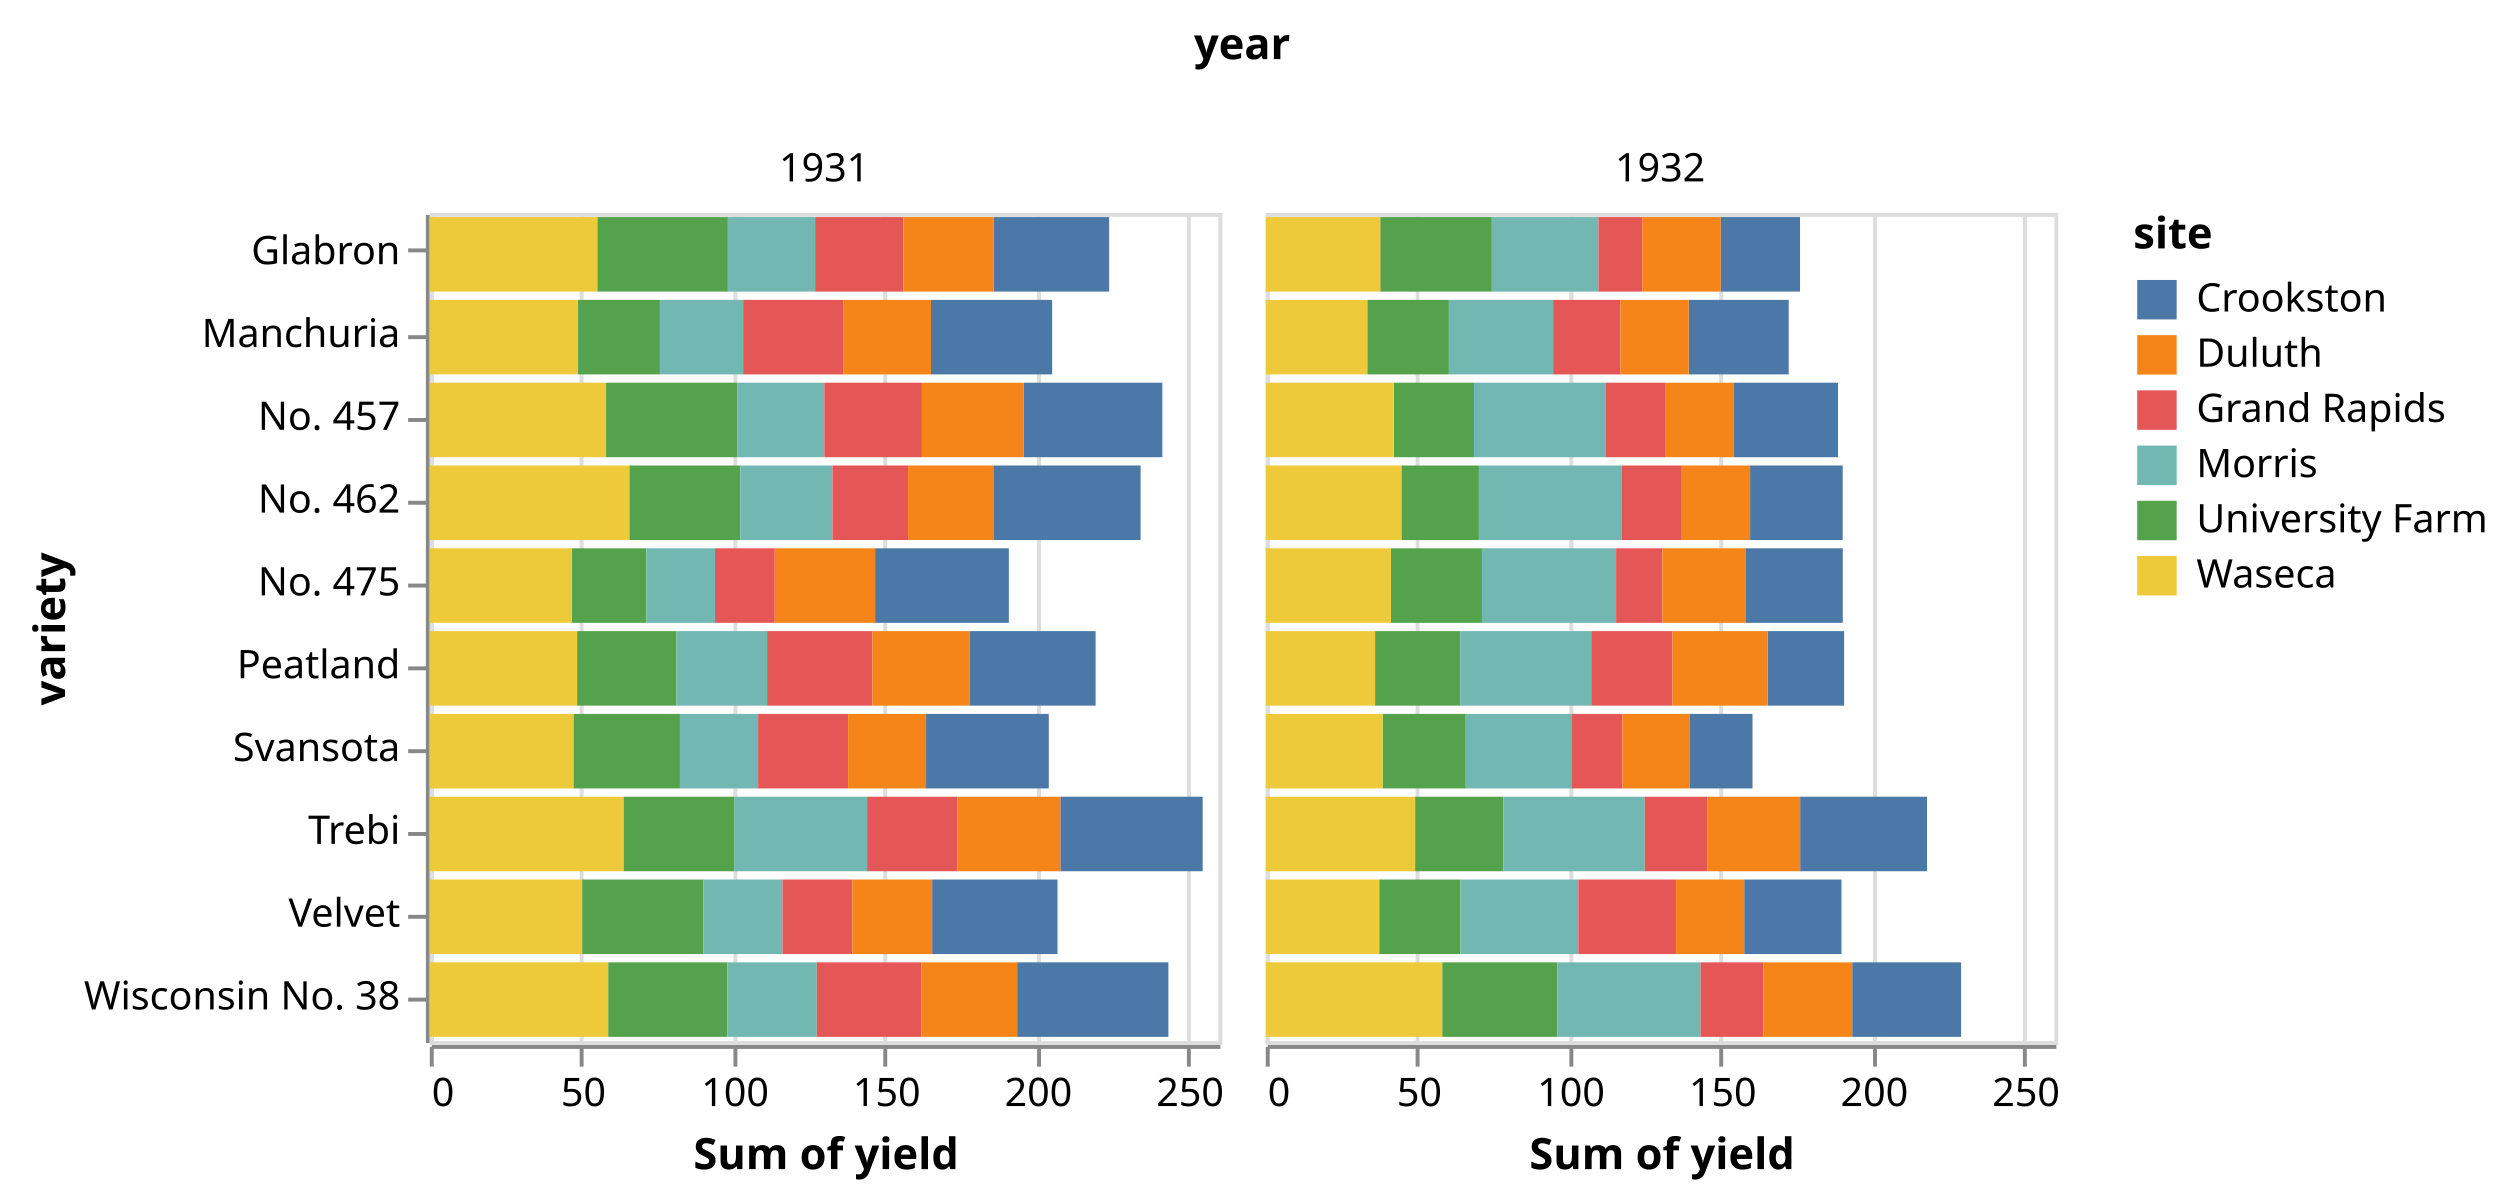
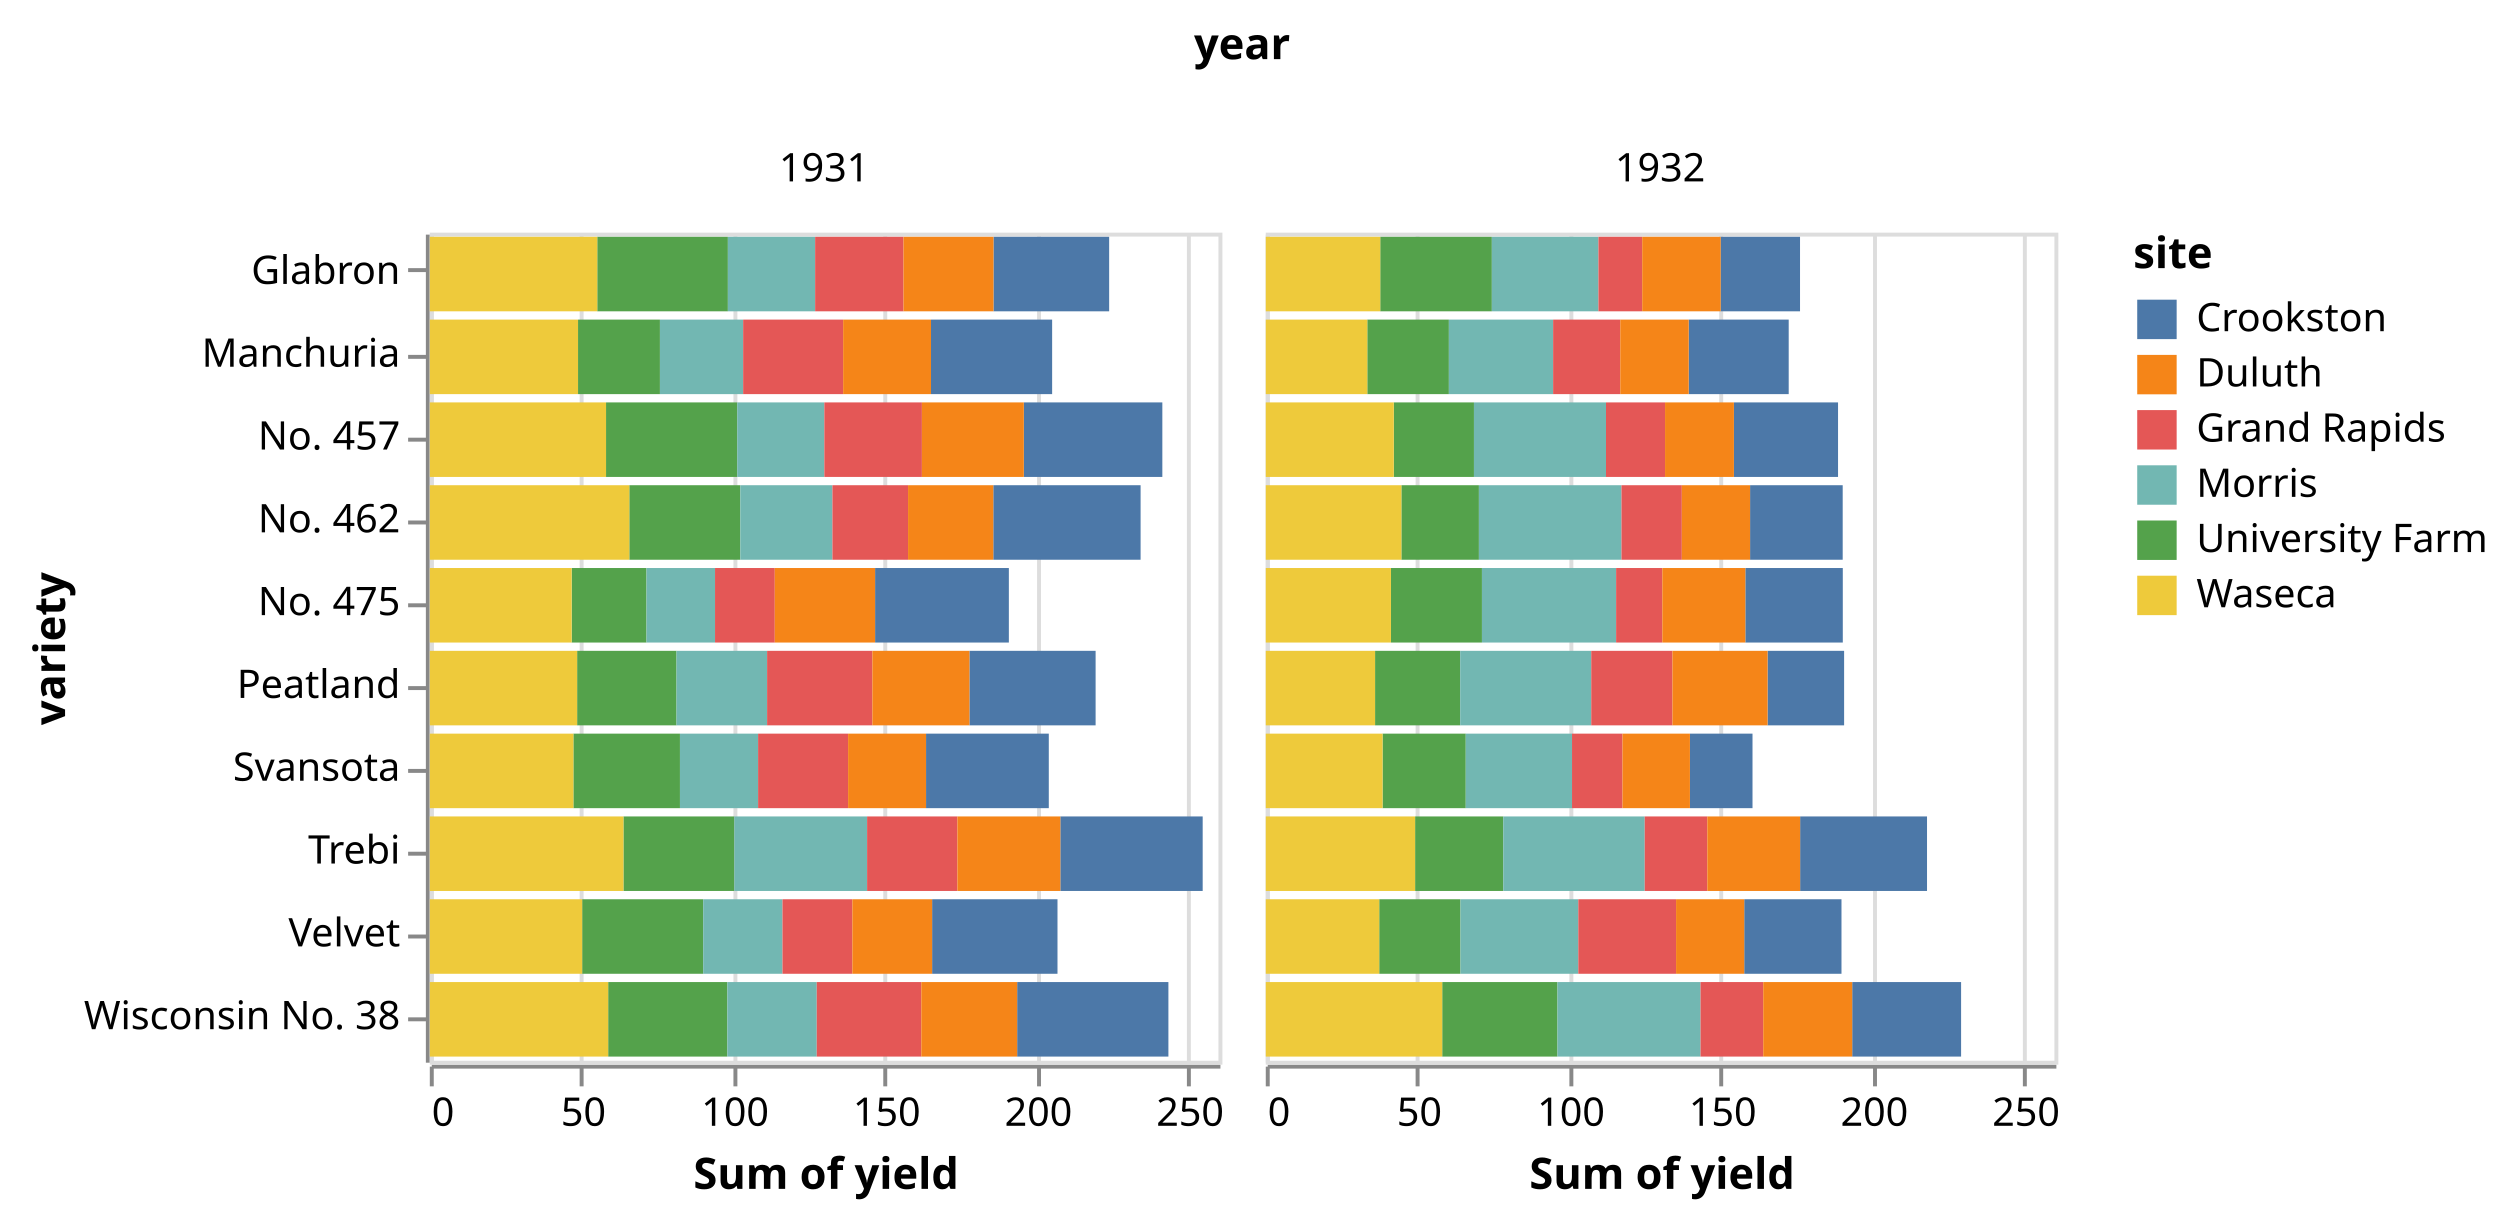
- <svg xmlns="http://www.w3.org/2000/svg" class="marks" width="634" height="305" viewBox="0 0 634 305" version="1.1">
-   <g transform="translate(109,54)">
+ <svg xmlns="http://www.w3.org/2000/svg" class="marks" width="634" height="310" viewBox="0 0 634 310" version="1.1">
+   <g transform="translate(109,59)">
    <g class="mark-group role-frame root">
      <g transform="translate(0,0)">
        <path class="background" d="M0,0h0v0h0Z" style="fill: none;" />
        <g>
          <g class="mark-group role-column-title column-title">
-             <g transform="translate(206,-27)">
+             <g transform="translate(206,-32)">
              <path class="background" d="M0,0h0v0h0Z" style="fill: none;" />
              <g>
                <g class="mark-text role-title" style="pointer-events: none;">
                  <text text-anchor="middle" transform="translate(0,-12)" style="font-family: sans-serif; font-size: 11px; font-weight: bold; fill: #000; opacity: 1;">year</text>
                </g>
              </g>
            </g>
          </g>
          <g class="mark-group role-row-header row_header">
            <g transform="translate(-1,0)">
              <path class="background" d="M0,0h0v210h0Z" style="fill: none;" />
              <g>
                <g class="mark-group role-axis">
                  <g transform="translate(0.5,0.5)">
                    <path class="background" d="M0,0h0v0h0Z" style="pointer-events: none; fill: none;" />
                    <g>
                      <g class="mark-rule role-axis-tick" style="pointer-events: none;">
                        <line transform="translate(0,9)" x2="-5" y2="0" style="fill: none; stroke: #888; stroke-width: 1; opacity: 1;" />
                        <line transform="translate(0,31)" x2="-5" y2="0" style="fill: none; stroke: #888; stroke-width: 1; opacity: 1;" />
                        <line transform="translate(0,52)" x2="-5" y2="0" style="fill: none; stroke: #888; stroke-width: 1; opacity: 1;" />
                        <line transform="translate(0,73)" x2="-5" y2="0" style="fill: none; stroke: #888; stroke-width: 1; opacity: 1;" />
                        <line transform="translate(0,94)" x2="-5" y2="0" style="fill: none; stroke: #888; stroke-width: 1; opacity: 1;" />
                        <line transform="translate(0,115)" x2="-5" y2="0" style="fill: none; stroke: #888; stroke-width: 1; opacity: 1;" />
                        <line transform="translate(0,136)" x2="-5" y2="0" style="fill: none; stroke: #888; stroke-width: 1; opacity: 1;" />
                        <line transform="translate(0,157)" x2="-5" y2="0" style="fill: none; stroke: #888; stroke-width: 1; opacity: 1;" />
                        <line transform="translate(0,178)" x2="-5" y2="0" style="fill: none; stroke: #888; stroke-width: 1; opacity: 1;" />
                        <line transform="translate(0,199)" x2="-5" y2="0" style="fill: none; stroke: #888; stroke-width: 1; opacity: 1;" />
                      </g>
                      <g class="mark-text role-axis-label" style="pointer-events: none;">
                        <text text-anchor="end" transform="translate(-7,12.5)" style="font-family: sans-serif; font-size: 10px; fill: #000; opacity: 1;">Glabron</text>
                        <text text-anchor="end" transform="translate(-7,33.5)" style="font-family: sans-serif; font-size: 10px; fill: #000; opacity: 1;">Manchuria</text>
                        <text text-anchor="end" transform="translate(-7,54.5)" style="font-family: sans-serif; font-size: 10px; fill: #000; opacity: 1;">No. 457</text>
                        <text text-anchor="end" transform="translate(-7,75.5)" style="font-family: sans-serif; font-size: 10px; fill: #000; opacity: 1;">No. 462</text>
                        <text text-anchor="end" transform="translate(-7,96.5)" style="font-family: sans-serif; font-size: 10px; fill: #000; opacity: 1;">No. 475</text>
                        <text text-anchor="end" transform="translate(-7,117.5)" style="font-family: sans-serif; font-size: 10px; fill: #000; opacity: 1;">Peatland</text>
                        <text text-anchor="end" transform="translate(-7,138.5)" style="font-family: sans-serif; font-size: 10px; fill: #000; opacity: 1;">Svansota</text>
                        <text text-anchor="end" transform="translate(-7,159.5)" style="font-family: sans-serif; font-size: 10px; fill: #000; opacity: 1;">Trebi</text>
                        <text text-anchor="end" transform="translate(-7,180.5)" style="font-family: sans-serif; font-size: 10px; fill: #000; opacity: 1;">Velvet</text>
                        <text text-anchor="end" transform="translate(-7,201.5)" style="font-family: sans-serif; font-size: 10px; fill: #000; opacity: 1;">Wisconsin No. 38</text>
                      </g>
                      <g class="mark-rule role-axis-domain" style="pointer-events: none;">
                        <line transform="translate(0,0)" x2="0" y2="210" style="fill: none; stroke: #888; stroke-width: 1; opacity: 1;" />
                      </g>
                      <g class="mark-text role-axis-title" style="pointer-events: none;">
                        <text text-anchor="middle" transform="translate(-90,105) rotate(-90) translate(0,-2)" style="font-family: sans-serif; font-size: 11px; font-weight: bold; fill: #000; opacity: 1;">variety</text>
                      </g>
                    </g>
                  </g>
                </g>
              </g>
            </g>
          </g>
          <g class="mark-group role-column-header column_header">
            <g transform="translate(0,-1)">
              <path class="background" d="M0,0h200v0h-200Z" style="fill: none;" />
              <g>
                <g class="mark-text role-title" style="pointer-events: none;">
-                   <text text-anchor="middle" transform="translate(100,-7)" style="font-family: sans-serif; font-size: 10px; fill: #000; opacity: 1;">1931</text>
+                   <text text-anchor="middle" transform="translate(100,-12)" style="font-family: sans-serif; font-size: 10px; fill: #000; opacity: 1;">1931</text>
                </g>
              </g>
            </g>
            <g transform="translate(212,-1)">
              <path class="background" d="M0,0h200v0h-200Z" style="fill: none;" />
              <g>
                <g class="mark-text role-title" style="pointer-events: none;">
-                   <text text-anchor="middle" transform="translate(100,-7)" style="font-family: sans-serif; font-size: 10px; fill: #000; opacity: 1;">1932</text>
+                   <text text-anchor="middle" transform="translate(100,-12)" style="font-family: sans-serif; font-size: 10px; fill: #000; opacity: 1;">1932</text>
                </g>
              </g>
            </g>
          </g>
          <g class="mark-group role-column-footer column_footer">
            <g transform="translate(0,211)">
              <path class="background" d="M0,0h200v0h-200Z" style="fill: none;" />
              <g>
                <g class="mark-group role-axis">
                  <g transform="translate(0.5,0.5)">
                    <path class="background" d="M0,0h0v0h0Z" style="pointer-events: none; fill: none;" />
                    <g>
                      <g class="mark-rule role-axis-tick" style="pointer-events: none;">
                        <line transform="translate(0,0)" x2="0" y2="5" style="fill: none; stroke: #888; stroke-width: 1; opacity: 1;" />
                        <line transform="translate(38,0)" x2="0" y2="5" style="fill: none; stroke: #888; stroke-width: 1; opacity: 1;" />
                        <line transform="translate(77,0)" x2="0" y2="5" style="fill: none; stroke: #888; stroke-width: 1; opacity: 1;" />
                        <line transform="translate(115,0)" x2="0" y2="5" style="fill: none; stroke: #888; stroke-width: 1; opacity: 1;" />
                        <line transform="translate(154,0)" x2="0" y2="5" style="fill: none; stroke: #888; stroke-width: 1; opacity: 1;" />
                        <line transform="translate(192,0)" x2="0" y2="5" style="fill: none; stroke: #888; stroke-width: 1; opacity: 1;" />
                      </g>
                      <g class="mark-text role-axis-label" style="pointer-events: none;">
                        <text text-anchor="start" transform="translate(0,15)" style="font-family: sans-serif; font-size: 10px; fill: #000; opacity: 1;">0</text>
                        <text text-anchor="middle" transform="translate(38.46154,15)" style="font-family: sans-serif; font-size: 10px; fill: #000; opacity: 1;">50</text>
                        <text text-anchor="middle" transform="translate(76.92308,15)" style="font-family: sans-serif; font-size: 10px; fill: #000; opacity: 1;">100</text>
                        <text text-anchor="middle" transform="translate(115.3846,15)" style="font-family: sans-serif; font-size: 10px; fill: #000; opacity: 1;">150</text>
                        <text text-anchor="middle" transform="translate(153.8462,15)" style="font-family: sans-serif; font-size: 10px; fill: #000; opacity: 1;">200</text>
                        <text text-anchor="middle" transform="translate(192.3077,15)" style="font-family: sans-serif; font-size: 10px; fill: #000; opacity: 1;">250</text>
                      </g>
                      <g class="mark-rule role-axis-domain" style="pointer-events: none;">
                        <line transform="translate(0,0)" x2="200" y2="0" style="fill: none; stroke: #888; stroke-width: 1; opacity: 1;" />
                      </g>
                      <g class="mark-text role-axis-title" style="pointer-events: none;">
                        <text text-anchor="middle" transform="translate(100,31)" style="font-family: sans-serif; font-size: 11px; font-weight: bold; fill: #000; opacity: 1;">Sum of yield</text>
                      </g>
                    </g>
                  </g>
                </g>
              </g>
            </g>
            <g transform="translate(212,211)">
              <path class="background" d="M0,0h200v0h-200Z" style="fill: none;" />
              <g>
                <g class="mark-group role-axis">
                  <g transform="translate(0.5,0.5)">
                    <path class="background" d="M0,0h0v0h0Z" style="pointer-events: none; fill: none;" />
                    <g>
                      <g class="mark-rule role-axis-tick" style="pointer-events: none;">
                        <line transform="translate(0,0)" x2="0" y2="5" style="fill: none; stroke: #888; stroke-width: 1; opacity: 1;" />
                        <line transform="translate(38,0)" x2="0" y2="5" style="fill: none; stroke: #888; stroke-width: 1; opacity: 1;" />
                        <line transform="translate(77,0)" x2="0" y2="5" style="fill: none; stroke: #888; stroke-width: 1; opacity: 1;" />
                        <line transform="translate(115,0)" x2="0" y2="5" style="fill: none; stroke: #888; stroke-width: 1; opacity: 1;" />
                        <line transform="translate(154,0)" x2="0" y2="5" style="fill: none; stroke: #888; stroke-width: 1; opacity: 1;" />
                        <line transform="translate(192,0)" x2="0" y2="5" style="fill: none; stroke: #888; stroke-width: 1; opacity: 1;" />
                      </g>
                      <g class="mark-text role-axis-label" style="pointer-events: none;">
                        <text text-anchor="start" transform="translate(0,15)" style="font-family: sans-serif; font-size: 10px; fill: #000; opacity: 1;">0</text>
                        <text text-anchor="middle" transform="translate(38.46154,15)" style="font-family: sans-serif; font-size: 10px; fill: #000; opacity: 1;">50</text>
                        <text text-anchor="middle" transform="translate(76.92308,15)" style="font-family: sans-serif; font-size: 10px; fill: #000; opacity: 1;">100</text>
                        <text text-anchor="middle" transform="translate(115.3846,15)" style="font-family: sans-serif; font-size: 10px; fill: #000; opacity: 1;">150</text>
                        <text text-anchor="middle" transform="translate(153.8462,15)" style="font-family: sans-serif; font-size: 10px; fill: #000; opacity: 1;">200</text>
                        <text text-anchor="middle" transform="translate(192.3077,15)" style="font-family: sans-serif; font-size: 10px; fill: #000; opacity: 1;">250</text>
                      </g>
                      <g class="mark-rule role-axis-domain" style="pointer-events: none;">
                        <line transform="translate(0,0)" x2="200" y2="0" style="fill: none; stroke: #888; stroke-width: 1; opacity: 1;" />
                      </g>
                      <g class="mark-text role-axis-title" style="pointer-events: none;">
                        <text text-anchor="middle" transform="translate(100,31)" style="font-family: sans-serif; font-size: 11px; font-weight: bold; fill: #000; opacity: 1;">Sum of yield</text>
                      </g>
                    </g>
                  </g>
                </g>
              </g>
            </g>
          </g>
          <g class="mark-group role-scope cell">
            <g transform="translate(0,0)">
              <path class="background" d="M0.5,0.5h200v210h-200Z" style="fill: none; stroke: #ddd;" />
              <g>
                <g class="mark-group role-axis">
                  <g transform="translate(0.5,210.5)">
                    <path class="background" d="M0,0h0v0h0Z" style="pointer-events: none; fill: none;" />
                    <g>
                      <g class="mark-rule role-axis-grid" style="pointer-events: none;">
                        <line transform="translate(0,0)" x2="0" y2="-210" style="fill: none; stroke: #ddd; stroke-width: 1; opacity: 1;" />
                        <line transform="translate(38,0)" x2="0" y2="-210" style="fill: none; stroke: #ddd; stroke-width: 1; opacity: 1;" />
                        <line transform="translate(77,0)" x2="0" y2="-210" style="fill: none; stroke: #ddd; stroke-width: 1; opacity: 1;" />
                        <line transform="translate(115,0)" x2="0" y2="-210" style="fill: none; stroke: #ddd; stroke-width: 1; opacity: 1;" />
                        <line transform="translate(154,0)" x2="0" y2="-210" style="fill: none; stroke: #ddd; stroke-width: 1; opacity: 1;" />
                        <line transform="translate(192,0)" x2="0" y2="-210" style="fill: none; stroke: #ddd; stroke-width: 1; opacity: 1;" />
                      </g>
                    </g>
                  </g>
                </g>
                <g class="mark-rect role-mark child_marks">
                  <path d="M37.59,22.05h20.769v18.9h-20.769Z" style="fill: #54a24b;" />
                  <path d="M0,22.05h37.59v18.9h-37.59Z" style="fill: #eeca3b;" />
                  <path d="M58.359,22.05h21.103v18.9h-21.103Z" style="fill: #72b7b2;" />
                  <path d="M127.103,22.05h30.718v18.9h-30.718Z" style="fill: #4c78a8;" />
                  <path d="M79.462,22.05h25.359v18.9h-25.359Z" style="fill: #e45756;" />
                  <path d="M104.821,22.05h22.282v18.9h-22.282Z" style="fill: #f58518;" />
                  <path d="M42.462,1.05h33.128v18.9h-33.128Z" style="fill: #54a24b;" />
                  <path d="M0,1.05h42.462v18.9h-42.462Z" style="fill: #eeca3b;" />
                  <path d="M75.59,1.05h22.128v18.9h-22.128Z" style="fill: #72b7b2;" />
                  <path d="M142.949,1.05h29.333v18.9h-29.333Z" style="fill: #4c78a8;" />
                  <path d="M97.718,1.05h22.41v18.9h-22.41Z" style="fill: #e45756;" />
                  <path d="M120.128,1.05h22.821v18.9h-22.821Z" style="fill: #f58518;" />
                  <path d="M36.41,127.05h27.026v18.9h-27.026Z" style="fill: #54a24b;" />
                  <path d="M0,127.05h36.41v18.9h-36.41Z" style="fill: #eeca3b;" />
                  <path d="M63.436,127.05h19.821v18.9h-19.821Z" style="fill: #72b7b2;" />
                  <path d="M125.846,127.05h31.128v18.9h-31.128Z" style="fill: #4c78a8;" />
                  <path d="M83.256,127.05h22.821v18.9h-22.821Z" style="fill: #e45756;" />
                  <path d="M106.077,127.05h19.769v18.9h-19.769Z" style="fill: #f58518;" />
                  <path d="M38.641,169.05h30.692v18.9h-30.692Z" style="fill: #54a24b;" />
                  <path d="M0,169.05h38.641v18.9h-38.641Z" style="fill: #eeca3b;" />
                  <path d="M69.333,169.05h20.103v18.9h-20.103Z" style="fill: #72b7b2;" />
                  <path d="M127.385,169.05h31.795v18.9h-31.795Z" style="fill: #4c78a8;" />
                  <path d="M89.436,169.05h17.718v18.9h-17.718Z" style="fill: #e45756;" />
                  <path d="M107.154,169.05h20.231v18.9h-20.231Z" style="fill: #f58518;" />
                  <path d="M49.103,148.05h28.128v18.9h-28.128Z" style="fill: #54a24b;" />
                  <path d="M0,148.05h49.103v18.9h-49.103Z" style="fill: #eeca3b;" />
                  <path d="M77.231,148.05h33.667v18.9h-33.667Z" style="fill: #72b7b2;" />
                  <path d="M159.897,148.05h36.103v18.9h-36.103Z" style="fill: #4c78a8;" />
                  <path d="M110.897,148.05h22.897v18.9h-22.897Z" style="fill: #e45756;" />
                  <path d="M133.795,148.05h26.103v18.9h-26.103Z" style="fill: #f58518;" />
                  <path d="M44.692,43.05h33.282v18.9h-33.282Z" style="fill: #54a24b;" />
                  <path d="M0,43.05h44.692v18.9h-44.692Z" style="fill: #eeca3b;" />
                  <path d="M77.974,43.05h22.077v18.9h-22.077Z" style="fill: #72b7b2;" />
                  <path d="M150.641,43.05h35.128v18.9h-35.128Z" style="fill: #4c78a8;" />
                  <path d="M100.051,43.05h24.744v18.9h-24.744Z" style="fill: #e45756;" />
                  <path d="M124.795,43.05h25.846v18.9h-25.846Z" style="fill: #f58518;" />
                  <path d="M50.59,64.05h28.154v18.9h-28.154Z" style="fill: #54a24b;" />
                  <path d="M0,64.05h50.59v18.9h-50.59Z" style="fill: #eeca3b;" />
                  <path d="M78.744,64.05h23.359v18.9h-23.359Z" style="fill: #72b7b2;" />
                  <path d="M142.897,64.05h37.359v18.9h-37.359Z" style="fill: #4c78a8;" />
                  <path d="M102.103,64.05h19.179v18.9h-19.179Z" style="fill: #e45756;" />
                  <path d="M121.282,64.05h21.615v18.9h-21.615Z" style="fill: #f58518;" />
                  <path d="M37.359,106.05h25.205v18.9h-25.205Z" style="fill: #54a24b;" />
                  <path d="M0,106.05h37.359v18.9h-37.359Z" style="fill: #eeca3b;" />
                  <path d="M62.564,106.05h22.974v18.9h-22.974Z" style="fill: #72b7b2;" />
                  <path d="M136.846,106.05h32v18.9h-32Z" style="fill: #4c78a8;" />
                  <path d="M85.538,106.05h26.692v18.9h-26.692Z" style="fill: #e45756;" />
                  <path d="M112.231,106.05h24.615v18.9h-24.615Z" style="fill: #f58518;" />
                  <path d="M35.974,85.05h18.974v18.9h-18.974Z" style="fill: #54a24b;" />
                  <path d="M0,85.05h35.974v18.9h-35.974Z" style="fill: #eeca3b;" />
                  <path d="M54.949,85.05h17.385v18.9h-17.385Z" style="fill: #72b7b2;" />
                  <path d="M112.923,85.05h33.923v18.9h-33.923Z" style="fill: #4c78a8;" />
                  <path d="M72.333,85.05h15.154v18.9h-15.154Z" style="fill: #e45756;" />
                  <path d="M87.487,85.05h25.436v18.9h-25.436Z" style="fill: #f58518;" />
                  <path d="M45.231,190.05h30.231v18.9h-30.231Z" style="fill: #54a24b;" />
                  <path d="M0,190.05h45.231v18.9h-45.231Z" style="fill: #eeca3b;" />
                  <path d="M75.462,190.05h22.667v18.9h-22.667Z" style="fill: #72b7b2;" />
                  <path d="M148.949,190.05h38.359v18.9h-38.359Z" style="fill: #4c78a8;" />
                  <path d="M98.128,190.05h26.513v18.9h-26.513Z" style="fill: #e45756;" />
                  <path d="M124.641,190.05h24.308v18.9h-24.308Z" style="fill: #f58518;" />
                </g>
              </g>
            </g>
            <g transform="translate(212,0)">
              <path class="background" d="M0.5,0.5h200v210h-200Z" style="fill: none; stroke: #ddd;" />
              <g>
                <g class="mark-group role-axis">
                  <g transform="translate(0.5,210.5)">
                    <path class="background" d="M0,0h0v0h0Z" style="pointer-events: none; fill: none;" />
                    <g>
                      <g class="mark-rule role-axis-grid" style="pointer-events: none;">
                        <line transform="translate(0,0)" x2="0" y2="-210" style="fill: none; stroke: #ddd; stroke-width: 1; opacity: 1;" />
                        <line transform="translate(38,0)" x2="0" y2="-210" style="fill: none; stroke: #ddd; stroke-width: 1; opacity: 1;" />
                        <line transform="translate(77,0)" x2="0" y2="-210" style="fill: none; stroke: #ddd; stroke-width: 1; opacity: 1;" />
                        <line transform="translate(115,0)" x2="0" y2="-210" style="fill: none; stroke: #ddd; stroke-width: 1; opacity: 1;" />
                        <line transform="translate(154,0)" x2="0" y2="-210" style="fill: none; stroke: #ddd; stroke-width: 1; opacity: 1;" />
                        <line transform="translate(192,0)" x2="0" y2="-210" style="fill: none; stroke: #ddd; stroke-width: 1; opacity: 1;" />
                      </g>
                    </g>
                  </g>
                </g>
                <g class="mark-rect role-mark child_marks">
                  <path d="M25.744,22.05h20.692v18.9h-20.692Z" style="fill: #54a24b;" />
                  <path d="M0,22.05h25.744v18.9h-25.744Z" style="fill: #eeca3b;" />
                  <path d="M46.436,22.05h26.436v18.9h-26.436Z" style="fill: #72b7b2;" />
                  <path d="M107.256,22.05h25.359v18.9h-25.359Z" style="fill: #4c78a8;" />
                  <path d="M72.872,22.05h17.026v18.9h-17.026Z" style="fill: #e45756;" />
                  <path d="M89.897,22.05h17.359v18.9h-17.359Z" style="fill: #f58518;" />
                  <path d="M29.026,1.05h28.308v18.9h-28.308Z" style="fill: #54a24b;" />
                  <path d="M0,1.05h29.026v18.9h-29.026Z" style="fill: #eeca3b;" />
                  <path d="M57.333,1.05h27.026v18.9h-27.026Z" style="fill: #72b7b2;" />
                  <path d="M115.359,1.05h20.128v18.9h-20.128Z" style="fill: #4c78a8;" />
                  <path d="M84.359,1.05h11.103v18.9h-11.103Z" style="fill: #e45756;" />
                  <path d="M95.462,1.05h19.897v18.9h-19.897Z" style="fill: #f58518;" />
                  <path d="M29.615,127.05h21.103v18.9h-21.103Z" style="fill: #54a24b;" />
                  <path d="M0,127.05h29.615v18.9h-29.615Z" style="fill: #eeca3b;" />
                  <path d="M50.718,127.05h26.949v18.9h-26.949Z" style="fill: #72b7b2;" />
                  <path d="M107.564,127.05h15.872v18.9h-15.872Z" style="fill: #4c78a8;" />
                  <path d="M77.667,127.05h12.795v18.9h-12.795Z" style="fill: #e45756;" />
                  <path d="M90.462,127.05h17.103v18.9h-17.103Z" style="fill: #f58518;" />
                  <path d="M28.769,169.05h20.615v18.9h-20.615Z" style="fill: #54a24b;" />
                  <path d="M0,169.05h28.769v18.9h-28.769Z" style="fill: #eeca3b;" />
                  <path d="M49.385,169.05h29.872v18.9h-29.872Z" style="fill: #72b7b2;" />
                  <path d="M121.333,169.05h24.667v18.9h-24.667Z" style="fill: #4c78a8;" />
                  <path d="M79.256,169.05h24.795v18.9h-24.795Z" style="fill: #e45756;" />
                  <path d="M104.051,169.05h17.282v18.9h-17.282Z" style="fill: #f58518;" />
                  <path d="M37.872,148.05h22.359v18.9h-22.359Z" style="fill: #54a24b;" />
                  <path d="M0,148.05h37.872v18.9h-37.872Z" style="fill: #eeca3b;" />
                  <path d="M60.231,148.05h35.872v18.9h-35.872Z" style="fill: #72b7b2;" />
                  <path d="M135.513,148.05h32.179v18.9h-32.179Z" style="fill: #4c78a8;" />
                  <path d="M96.103,148.05h15.872v18.9h-15.872Z" style="fill: #e45756;" />
                  <path d="M111.974,148.05h23.538v18.9h-23.538Z" style="fill: #f58518;" />
                  <path d="M32.462,43.05h20.333v18.9h-20.333Z" style="fill: #54a24b;" />
                  <path d="M0,43.05h32.462v18.9h-32.462Z" style="fill: #eeca3b;" />
                  <path d="M52.795,43.05h33.487v18.9h-33.487Z" style="fill: #72b7b2;" />
                  <path d="M118.718,43.05h26.41v18.9h-26.41Z" style="fill: #4c78a8;" />
                  <path d="M86.282,43.05h14.974v18.9h-14.974Z" style="fill: #e45756;" />
                  <path d="M101.256,43.05h17.462v18.9h-17.462Z" style="fill: #f58518;" />
                  <path d="M34.385,64.05h19.667v18.9h-19.667Z" style="fill: #54a24b;" />
                  <path d="M0,64.05h34.385v18.9h-34.385Z" style="fill: #eeca3b;" />
                  <path d="M54.051,64.05h36.154v18.9h-36.154Z" style="fill: #72b7b2;" />
                  <path d="M122.821,64.05h23.487v18.9h-23.487Z" style="fill: #4c78a8;" />
                  <path d="M90.205,64.05h15.308v18.9h-15.308Z" style="fill: #e45756;" />
                  <path d="M105.513,64.05h17.308v18.9h-17.308Z" style="fill: #f58518;" />
                  <path d="M27.718,106.05h21.59v18.9h-21.59Z" style="fill: #54a24b;" />
                  <path d="M0,106.05h27.718v18.9h-27.718Z" style="fill: #eeca3b;" />
                  <path d="M49.308,106.05h33.231v18.9h-33.231Z" style="fill: #72b7b2;" />
                  <path d="M127.256,106.05h19.41v18.9h-19.41Z" style="fill: #4c78a8;" />
                  <path d="M82.538,106.05h20.59v18.9h-20.59Z" style="fill: #e45756;" />
                  <path d="M103.128,106.05h24.128v18.9h-24.128Z" style="fill: #f58518;" />
                  <path d="M31.744,85.05h23.077v18.9h-23.077Z" style="fill: #54a24b;" />
                  <path d="M0,85.05h31.744v18.9h-31.744Z" style="fill: #eeca3b;" />
                  <path d="M54.821,85.05h34.026v18.9h-34.026Z" style="fill: #72b7b2;" />
                  <path d="M121.615,85.05h24.718v18.9h-24.718Z" style="fill: #4c78a8;" />
                  <path d="M88.846,85.05h11.718v18.9h-11.718Z" style="fill: #e45756;" />
                  <path d="M100.564,85.05h21.051v18.9h-21.051Z" style="fill: #f58518;" />
                  <path d="M44.744,190.05h29.231v18.9h-29.231Z" style="fill: #54a24b;" />
                  <path d="M0,190.05h44.744v18.9h-44.744Z" style="fill: #eeca3b;" />
                  <path d="M73.974,190.05h36.282v18.9h-36.282Z" style="fill: #72b7b2;" />
                  <path d="M148.718,190.05h27.615v18.9h-27.615Z" style="fill: #4c78a8;" />
                  <path d="M110.256,190.05h15.897v18.9h-15.897Z" style="fill: #e45756;" />
                  <path d="M126.154,190.05h22.564v18.9h-22.564Z" style="fill: #f58518;" />
                </g>
              </g>
            </g>
          </g>
          <g class="mark-group role-legend">
            <g transform="translate(432,0)">
              <path class="background" d="M0,0h88v98h-88Z" style="pointer-events: none; fill: none;" />
              <g>
                <g class="mark-group role-legend-entry">
                  <g transform="translate(0,16)">
                    <path class="background" d="M0,0h0v0h0Z" style="pointer-events: none; fill: none;" />
                    <g>
                      <g class="mark-group role-scope">
                        <g transform="translate(0,0)">
                          <path class="background" d="M0,0h88v12h-88Z" style="pointer-events: none; fill: none; opacity: 1;" />
                          <g>
                            <g class="mark-symbol role-legend-symbol" style="pointer-events: none;">
                              <path transform="translate(6,6)" d="M-5,-5h10v10h-10Z" style="fill: #4c78a8; stroke-width: 1.5; opacity: 1;" />
                            </g>
                            <g class="mark-text role-legend-label" style="pointer-events: none;">
                              <text text-anchor="start" transform="translate(16,9)" style="font-family: sans-serif; font-size: 10px; fill: #000; opacity: 1;">Crookston</text>
                            </g>
                          </g>
                        </g>
                        <g transform="translate(0,14)">
                          <path class="background" d="M0,0h88v12h-88Z" style="pointer-events: none; fill: none; opacity: 1;" />
                          <g>
                            <g class="mark-symbol role-legend-symbol" style="pointer-events: none;">
                              <path transform="translate(6,6)" d="M-5,-5h10v10h-10Z" style="fill: #f58518; stroke-width: 1.5; opacity: 1;" />
                            </g>
                            <g class="mark-text role-legend-label" style="pointer-events: none;">
                              <text text-anchor="start" transform="translate(16,9)" style="font-family: sans-serif; font-size: 10px; fill: #000; opacity: 1;">Duluth</text>
                            </g>
                          </g>
                        </g>
                        <g transform="translate(0,28)">
                          <path class="background" d="M0,0h88v12h-88Z" style="pointer-events: none; fill: none; opacity: 1;" />
                          <g>
                            <g class="mark-symbol role-legend-symbol" style="pointer-events: none;">
                              <path transform="translate(6,6)" d="M-5,-5h10v10h-10Z" style="fill: #e45756; stroke-width: 1.5; opacity: 1;" />
                            </g>
                            <g class="mark-text role-legend-label" style="pointer-events: none;">
                              <text text-anchor="start" transform="translate(16,9)" style="font-family: sans-serif; font-size: 10px; fill: #000; opacity: 1;">Grand Rapids</text>
                            </g>
                          </g>
                        </g>
                        <g transform="translate(0,42)">
                          <path class="background" d="M0,0h88v12h-88Z" style="pointer-events: none; fill: none; opacity: 1;" />
                          <g>
                            <g class="mark-symbol role-legend-symbol" style="pointer-events: none;">
                              <path transform="translate(6,6)" d="M-5,-5h10v10h-10Z" style="fill: #72b7b2; stroke-width: 1.5; opacity: 1;" />
                            </g>
                            <g class="mark-text role-legend-label" style="pointer-events: none;">
                              <text text-anchor="start" transform="translate(16,9)" style="font-family: sans-serif; font-size: 10px; fill: #000; opacity: 1;">Morris</text>
                            </g>
                          </g>
                        </g>
                        <g transform="translate(0,56)">
                          <path class="background" d="M0,0h88v12h-88Z" style="pointer-events: none; fill: none; opacity: 1;" />
                          <g>
                            <g class="mark-symbol role-legend-symbol" style="pointer-events: none;">
                              <path transform="translate(6,6)" d="M-5,-5h10v10h-10Z" style="fill: #54a24b; stroke-width: 1.5; opacity: 1;" />
                            </g>
                            <g class="mark-text role-legend-label" style="pointer-events: none;">
                              <text text-anchor="start" transform="translate(16,9)" style="font-family: sans-serif; font-size: 10px; fill: #000; opacity: 1;">University Farm</text>
                            </g>
                          </g>
                        </g>
                        <g transform="translate(0,70)">
                          <path class="background" d="M0,0h88v12h-88Z" style="pointer-events: none; fill: none; opacity: 1;" />
                          <g>
                            <g class="mark-symbol role-legend-symbol" style="pointer-events: none;">
                              <path transform="translate(6,6)" d="M-5,-5h10v10h-10Z" style="fill: #eeca3b; stroke-width: 1.5; opacity: 1;" />
                            </g>
                            <g class="mark-text role-legend-label" style="pointer-events: none;">
                              <text text-anchor="start" transform="translate(16,9)" style="font-family: sans-serif; font-size: 10px; fill: #000; opacity: 1;">Waseca</text>
                            </g>
                          </g>
                        </g>
                      </g>
                    </g>
                  </g>
                </g>
                <g class="mark-text role-legend-title" style="pointer-events: none;">
                  <text text-anchor="start" transform="translate(0,9)" style="font-family: sans-serif; font-size: 11px; font-weight: bold; fill: #000; opacity: 1;">site</text>
                </g>
              </g>
            </g>
          </g>
        </g>
      </g>
    </g>
  </g>
</svg>
